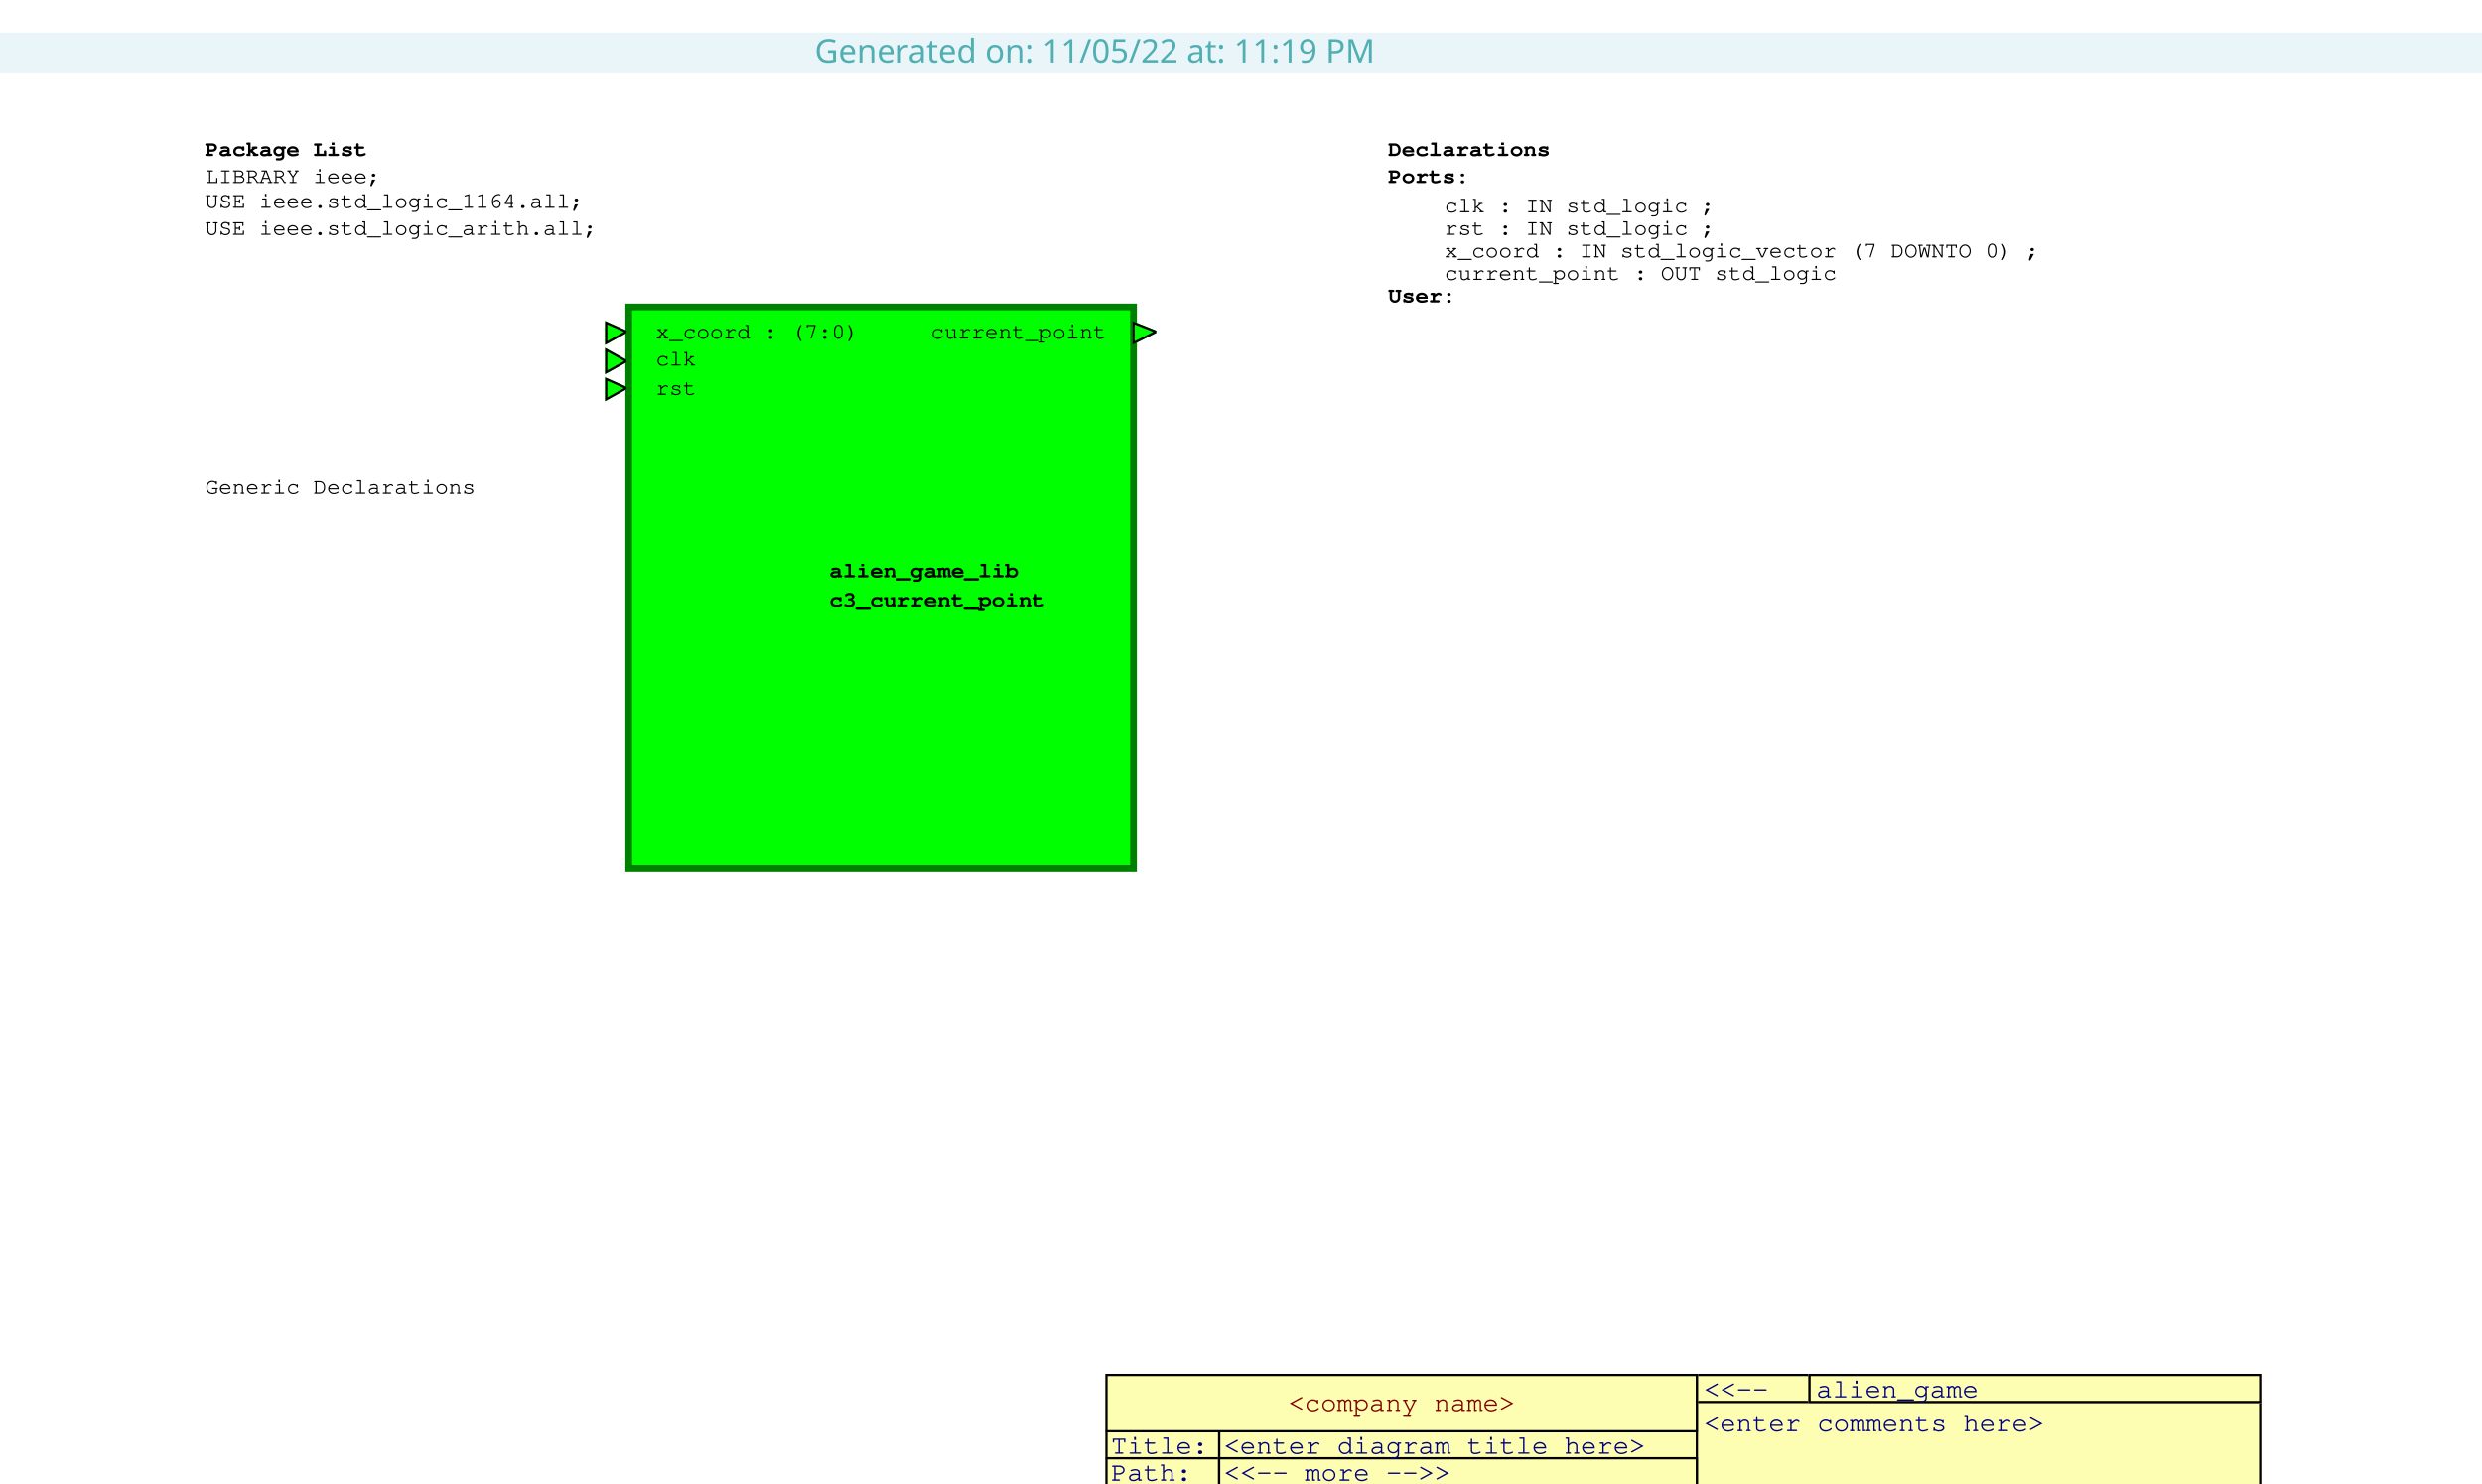
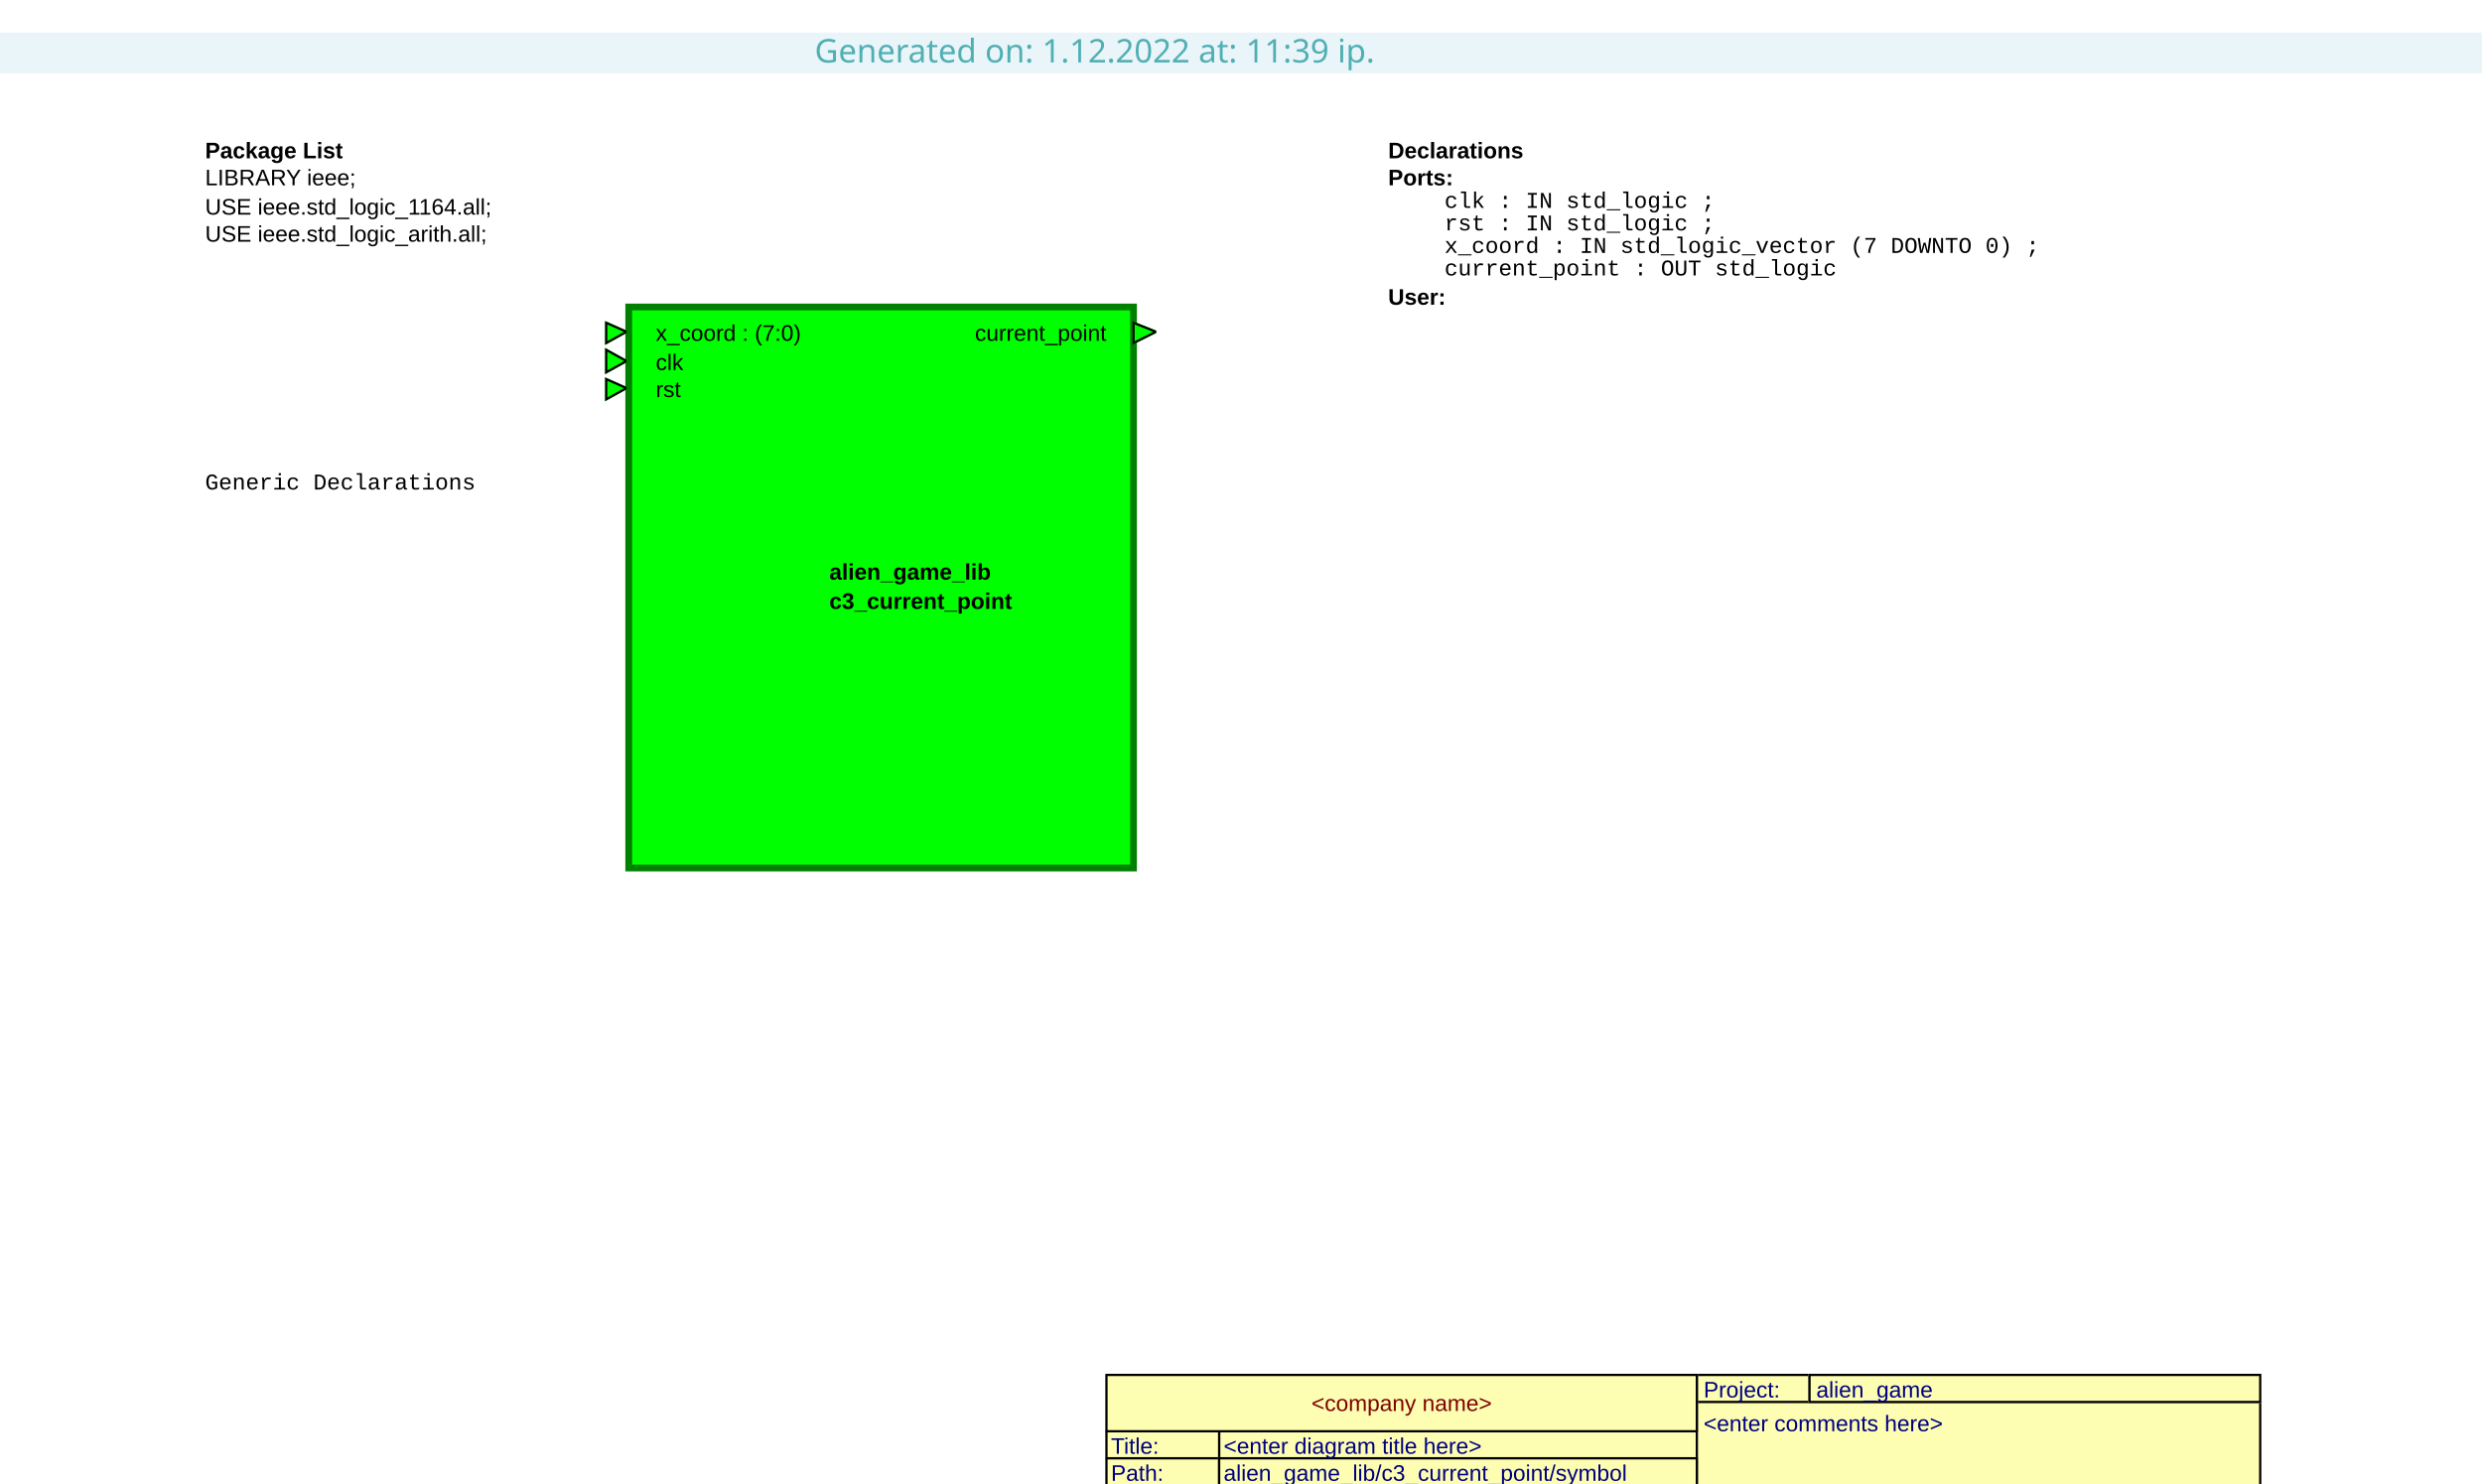
<svg xmlns="http://www.w3.org/2000/svg" version="1.1">
  <g id="viewport" transform="translate(0,-100)">
    <defs>
      <style type="text/css">
.allText {font-family:Sans-Serif;fill:darkcyan;}
.subTitleText {font-size:20;font-weight:bold;}
.normalText {font-size:15;}
.smallText {font-size:12;}
.boldText {font-weight:bold;}
.rightText {text-anchor:end;}
.centerText {text-anchor:middle;}
.dragRect {fill:darkcyan;stroke:none;opacity:0.4;}
</style>
      <symbol id="upArrow" overflow="visible" style="stroke:darkcyan;fill:darkcyan;stroke-width:1;" pointer-events="none">
        <polygon points="5,0 10,5 0,5 5,0" />
      </symbol>
      <symbol id="leftArrow" overflow="visible" style="stroke:darkcyan;fill:darkcyan;stroke-width:1;" pointer-events="none">
        <polygon points="0,5 5,0 5,10 0,5" />
      </symbol>
      <symbol id="rightArrow" overflow="visible" style="stroke:darkcyan;fill:darkcyan;stroke-width:1;" pointer-events="none">
        <polygon points="5,0 10,5 5,10 5,0" />
      </symbol>
      <symbol id="downArrow" overflow="visible" style="stroke:darkcyan;fill:darkcyan;stroke-width:1;" pointer-events="none">
        <polygon points="0,0 5,5 10,0 0,0" />
      </symbol>
    </defs>
    <svg id="mainMap" x="0" y="150" viewBox="0 0 917 617" width="912" height="512">
      <clipPath id="SVG_Clip">
        <rect x="0" y="0" width="917" height="617" />
      </clipPath>
      <g id="hds_models" style="clip-path:url(#SVG_Clip)">
        <rect id="r0" stroke="rgb(0,255,0)" fill="rgb(0,255,0)" stroke-width="1px" stroke-dasharray="" y="76px" x="188px" width="224px" height="249px" rx="0" ry="0" />
        <rect id="r0" stroke="rgb(0,128,0)" fill="none" stroke-width="3px" stroke-dasharray="" y="76px" x="188px" width="224px" height="249px" rx="0" ry="0" />
        <rect id="r0" stroke="rgb(254,254,179)" fill="rgb(254,254,179)" stroke-width="1px" stroke-dasharray="" y="600px" x="450px" width="212px" height="12px" rx="0" ry="0" />
        <rect id="r0" stroke="rgb(0,0,0)" fill="none" stroke-width="1px" stroke-dasharray="" y="600px" x="450px" width="212px" height="12px" rx="0" ry="0" />
        <rect id="r0" stroke="rgb(254,254,179)" fill="rgb(254,254,179)" stroke-width="1px" stroke-dasharray="" y="550px" x="662px" width="50px" height="12px" rx="0" ry="0" />
        <rect id="r0" stroke="rgb(0,0,0)" fill="none" stroke-width="1px" stroke-dasharray="" y="550px" x="662px" width="50px" height="12px" rx="0" ry="0" />
        <rect id="r0" stroke="rgb(254,254,179)" fill="rgb(254,254,179)" stroke-width="1px" stroke-dasharray="" y="575px" x="450px" width="212px" height="12px" rx="0" ry="0" />
        <rect id="r0" stroke="rgb(0,0,0)" fill="none" stroke-width="1px" stroke-dasharray="" y="575px" x="450px" width="212px" height="12px" rx="0" ry="0" />
        <rect id="r0" stroke="rgb(254,254,179)" fill="rgb(254,254,179)" stroke-width="1px" stroke-dasharray="" y="575px" x="400px" width="50px" height="12px" rx="0" ry="0" />
        <rect id="r0" stroke="rgb(0,0,0)" fill="none" stroke-width="1px" stroke-dasharray="" y="575px" x="400px" width="50px" height="12px" rx="0" ry="0" />
        <rect id="r0" stroke="rgb(254,254,179)" fill="rgb(254,254,179)" stroke-width="1px" stroke-dasharray="" y="562px" x="662px" width="250px" height="50px" rx="0" ry="0" />
        <rect id="r0" stroke="rgb(0,0,0)" fill="none" stroke-width="1px" stroke-dasharray="" y="562px" x="662px" width="250px" height="50px" rx="0" ry="0" />
        <rect id="r0" stroke="rgb(254,254,179)" fill="rgb(254,254,179)" stroke-width="1px" stroke-dasharray="" y="550px" x="712px" width="200px" height="12px" rx="0" ry="0" />
        <rect id="r0" stroke="rgb(0,0,0)" fill="none" stroke-width="1px" stroke-dasharray="" y="550px" x="712px" width="200px" height="12px" rx="0" ry="0" />
        <rect id="r0" stroke="rgb(254,254,179)" fill="rgb(254,254,179)" stroke-width="1px" stroke-dasharray="" y="550px" x="400px" width="262px" height="25px" rx="0" ry="0" />
        <rect id="r0" stroke="rgb(0,0,0)" fill="none" stroke-width="1px" stroke-dasharray="" y="550px" x="400px" width="262px" height="25px" rx="0" ry="0" />
        <rect id="r0" stroke="rgb(254,254,179)" fill="rgb(254,254,179)" stroke-width="1px" stroke-dasharray="" y="587px" x="400px" width="50px" height="13px" rx="0" ry="0" />
        <rect id="r0" stroke="rgb(0,0,0)" fill="none" stroke-width="1px" stroke-dasharray="" y="587px" x="400px" width="50px" height="13px" rx="0" ry="0" />
        <rect id="r0" stroke="rgb(254,254,179)" fill="rgb(254,254,179)" stroke-width="1px" stroke-dasharray="" y="600px" x="400px" width="50px" height="12px" rx="0" ry="0" />
        <rect id="r0" stroke="rgb(0,0,0)" fill="none" stroke-width="1px" stroke-dasharray="" y="600px" x="400px" width="50px" height="12px" rx="0" ry="0" />
        <rect id="r0" stroke="rgb(254,254,179)" fill="rgb(254,254,179)" stroke-width="1px" stroke-dasharray="" y="587px" x="450px" width="212px" height="13px" rx="0" ry="0" />
        <rect id="r0" stroke="rgb(0,0,0)" fill="none" stroke-width="1px" stroke-dasharray="" y="587px" x="450px" width="212px" height="13px" rx="0" ry="0" />
        <polyline id="r0" stroke="rgb(0,255,0)" fill="rgb(0,255,0)" stroke-width="1px" stroke-dasharray="" points="187, 87,178, 92,178, 83,187, 87" />
        <polyline id="r0" stroke="rgb(0,0,0)" fill="none" stroke-width="1px" stroke-dasharray="" points="187, 87,178, 92,178, 83,187, 87" />
        <polyline id="r0" stroke="rgb(0,255,0)" fill="rgb(0,255,0)" stroke-width="1px" stroke-dasharray="" points="187, 100,178, 105,178, 95,187, 100" />
        <polyline id="r0" stroke="rgb(0,0,0)" fill="none" stroke-width="1px" stroke-dasharray="" points="187, 100,178, 105,178, 95,187, 100" />
        <polyline id="r0" stroke="rgb(0,255,0)" fill="rgb(0,255,0)" stroke-width="1px" stroke-dasharray="" points="187, 112,178, 117,178, 108,187, 112" />
        <polyline id="r0" stroke="rgb(0,0,0)" fill="none" stroke-width="1px" stroke-dasharray="" points="187, 112,178, 117,178, 108,187, 112" />
        <polyline id="r0" stroke="rgb(0,255,0)" fill="rgb(0,255,0)" stroke-width="1px" stroke-dasharray="" points="422, 87,412, 92,412, 83,422, 87" />
        <polyline id="r0" stroke="rgb(0,0,0)" fill="none" stroke-width="1px" stroke-dasharray="" points="422, 87,412, 92,412, 83,422, 87" />
-         <text x="0" y="9" font-family="courier" fill="rgb(0,0,0)" font-weight="800" font-size="10" text-anchor="start">Package List</text>
-         <text x="0" y="21" font-family="courier" fill="rgb(0,0,0)" font-size="10" text-anchor="start">LIBRARY ieee;</text>
-         <text x="0" y="32" font-family="courier" fill="rgb(0,0,0)" font-size="10" text-anchor="start">USE ieee.std_logic_1164.all;</text>
-         <text x="0" y="44" font-family="courier" fill="rgb(0,0,0)" font-size="10" text-anchor="start">USE ieee.std_logic_arith.all;</text>
-         <text x="525" y="9" font-family="courier" fill="rgb(0,0,0)" font-weight="800" font-size="10" text-anchor="start">Declarations</text>
-         <text x="525" y="21" font-family="courier" fill="rgb(0,0,0)" font-weight="800" font-size="10" text-anchor="start">Ports:</text>
-         <text x="525" y="74" font-family="courier" fill="rgb(0,0,0)" font-weight="800" font-size="10" text-anchor="start">User:</text>
-         <text x="277" y="196" font-family="courier" fill="rgb(0,0,0)" font-weight="800" font-size="10" text-anchor="start">alien_game_lib</text>
-         <text x="277" y="209" font-family="courier" fill="rgb(0,0,0)" font-weight="800" font-size="10" text-anchor="start">c3_current_point</text>
-         <text x="0" y="159" font-family="courier" fill="rgb(0,0,0)" font-size="10" text-anchor="start">Generic Declarations</text>
-         <text x="200" y="90" font-family="courier" fill="rgb(0,0,0)" font-size="10" text-anchor="start">x_coord : (7:0)</text>
-         <text x="550" y="54" font-family="courier" fill="rgb(0,0,0)" font-size="10" text-anchor="start">x_coord       : IN     std_logic_vector (7 DOWNTO 0) ;</text>
-         <text x="200" y="102" font-family="courier" fill="rgb(0,0,0)" font-size="10" text-anchor="start">clk</text>
-         <text x="550" y="34" font-family="courier" fill="rgb(0,0,0)" font-size="10" text-anchor="start">clk           : IN     std_logic  ;</text>
-         <text x="200" y="115" font-family="courier" fill="rgb(0,0,0)" font-size="10" text-anchor="start">rst</text>
-         <text x="550" y="44" font-family="courier" fill="rgb(0,0,0)" font-size="10" text-anchor="start">rst           : IN     std_logic  ;</text>
-         <text x="400" y="90" font-family="courier" fill="rgb(0,0,0)" font-size="10" text-anchor="end">current_point</text>
-         <text x="550" y="64" font-family="courier" fill="rgb(0,0,0)" font-size="10" text-anchor="start">current_point : OUT    std_logic </text>
-         <text x="452" y="610" font-family="courier" fill="rgb(0,0,127)" font-size="12" text-anchor="start">by mqange on 13 loka 2022</text>
-         <text x="665" y="560" font-family="courier" fill="rgb(0,0,127)" font-size="12" text-anchor="start">  &lt;&lt;--</text>
-         <text x="452" y="585" font-family="courier" fill="rgb(0,0,127)" font-size="12" text-anchor="start">&lt;enter diagram title here&gt;</text>
-         <text x="402" y="585" font-family="courier" fill="rgb(0,0,127)" font-size="12" text-anchor="start">Title:</text>
-         <text x="665" y="575" font-family="courier" fill="rgb(0,0,127)" font-size="12" text-anchor="start">&lt;enter comments here&gt;</text>
-         <text x="715" y="560" font-family="courier" fill="rgb(0,0,127)" font-size="12" text-anchor="start">alien_game</text>
-         <text x="531" y="566" font-family="courier" fill="rgb(127,0,0)" font-size="12" text-anchor="middle">&lt;company name&gt;</text>
-         <text x="402" y="597" font-family="courier" fill="rgb(0,0,127)" font-size="12" text-anchor="start">Path:</text>
-         <text x="402" y="610" font-family="courier" fill="rgb(0,0,127)" font-size="12" text-anchor="start">  &lt;&lt;--</text>
-         <text x="452" y="597" font-family="courier" fill="rgb(0,0,127)" font-size="12" text-anchor="start">  &lt;&lt;-- more --&gt;&gt;</text>
+         <text x="0" y="10" font-family="arial" fill="rgb(0,0,0)" font-weight="800" font-size="10" text-anchor="start">Package List</text>
+         <text x="0" y="22" font-family="arial" fill="rgb(0,0,0)" font-size="10" text-anchor="start">LIBRARY ieee;</text>
+         <text x="0" y="35" font-family="arial" fill="rgb(0,0,0)" font-size="10" text-anchor="start">USE ieee.std_logic_1164.all;</text>
+         <text x="0" y="47" font-family="arial" fill="rgb(0,0,0)" font-size="10" text-anchor="start">USE ieee.std_logic_arith.all;</text>
+         <text x="525" y="10" font-family="arial" fill="rgb(0,0,0)" font-weight="800" font-size="10" text-anchor="start">Declarations</text>
+         <text x="525" y="22" font-family="arial" fill="rgb(0,0,0)" font-weight="800" font-size="10" text-anchor="start">Ports:</text>
+         <text x="525" y="75" font-family="arial" fill="rgb(0,0,0)" font-weight="800" font-size="10" text-anchor="start">User:</text>
+         <text x="277" y="197" font-family="arial" fill="rgb(0,0,0)" font-weight="800" font-size="10" text-anchor="start">alien_game_lib</text>
+         <text x="277" y="210" font-family="arial" fill="rgb(0,0,0)" font-weight="800" font-size="10" text-anchor="start">c3_current_point</text>
+         <text x="0" y="157" font-family="Courier New" fill="rgb(0,0,0)" font-size="10" text-anchor="start">Generic Declarations</text>
+         <text x="200" y="91" font-family="arial" fill="rgb(0,0,0)" font-size="10" text-anchor="start">x_coord : (7:0)</text>
+         <text x="550" y="52" font-family="Courier New" fill="rgb(0,0,0)" font-size="10" text-anchor="start">x_coord       : IN     std_logic_vector (7 DOWNTO 0) ;</text>
+         <text x="200" y="104" font-family="arial" fill="rgb(0,0,0)" font-size="10" text-anchor="start">clk</text>
+         <text x="550" y="32" font-family="Courier New" fill="rgb(0,0,0)" font-size="10" text-anchor="start">clk           : IN     std_logic  ;</text>
+         <text x="200" y="116" font-family="arial" fill="rgb(0,0,0)" font-size="10" text-anchor="start">rst</text>
+         <text x="550" y="42" font-family="Courier New" fill="rgb(0,0,0)" font-size="10" text-anchor="start">rst           : IN     std_logic  ;</text>
+         <text x="400" y="91" font-family="arial" fill="rgb(0,0,0)" font-size="10" text-anchor="end">current_point</text>
+         <text x="550" y="62" font-family="Courier New" fill="rgb(0,0,0)" font-size="10" text-anchor="start">current_point : OUT    std_logic </text>
+         <text x="452" y="610" font-family="Arial" fill="rgb(0,0,128)" font-size="10" text-anchor="start">by mqange on 13 loka 2022</text>
+         <text x="665" y="560" font-family="Arial" fill="rgb(0,0,128)" font-size="10" text-anchor="start">Project:</text>
+         <text x="452" y="585" font-family="Arial" fill="rgb(0,0,128)" font-size="10" text-anchor="start">&lt;enter diagram title here&gt;</text>
+         <text x="402" y="585" font-family="Arial" fill="rgb(0,0,128)" font-size="10" text-anchor="start">Title:</text>
+         <text x="665" y="575" font-family="Arial" fill="rgb(0,0,128)" font-size="10" text-anchor="start">&lt;enter comments here&gt;</text>
+         <text x="715" y="560" font-family="Arial" fill="rgb(0,0,128)" font-size="10" text-anchor="start">alien_game</text>
+         <text x="531" y="566" font-family="Arial" fill="rgb(127,0,0)" font-size="10" text-anchor="middle">&lt;company name&gt;</text>
+         <text x="402" y="597" font-family="Arial" fill="rgb(0,0,128)" font-size="10" text-anchor="start">Path:</text>
+         <text x="402" y="610" font-family="Arial" fill="rgb(0,0,128)" font-size="10" text-anchor="start">Edited:</text>
+         <text x="452" y="597" font-family="Arial" fill="rgb(0,0,128)" font-size="10" text-anchor="start">alien_game_lib/c3_current_point/symbol</text>
      </g>
    </svg>
    <g id="titlebox">
      <g id="genTime" class="allText normalText">
-         <text class="allText smallText" x="300" y="123">Generated on: 11/05/22 at: 11:19 PM</text>
+         <text class="allText smallText" x="300" y="123">Generated on:  1.12.2022 at: 11:39 ip.</text>
      </g>
      <rect stroke="none" fill="rgb(200,230,240)" opacity="0.4" y="112" x="0" width="914" height="15" />
    </g>
  </g>
</svg>
